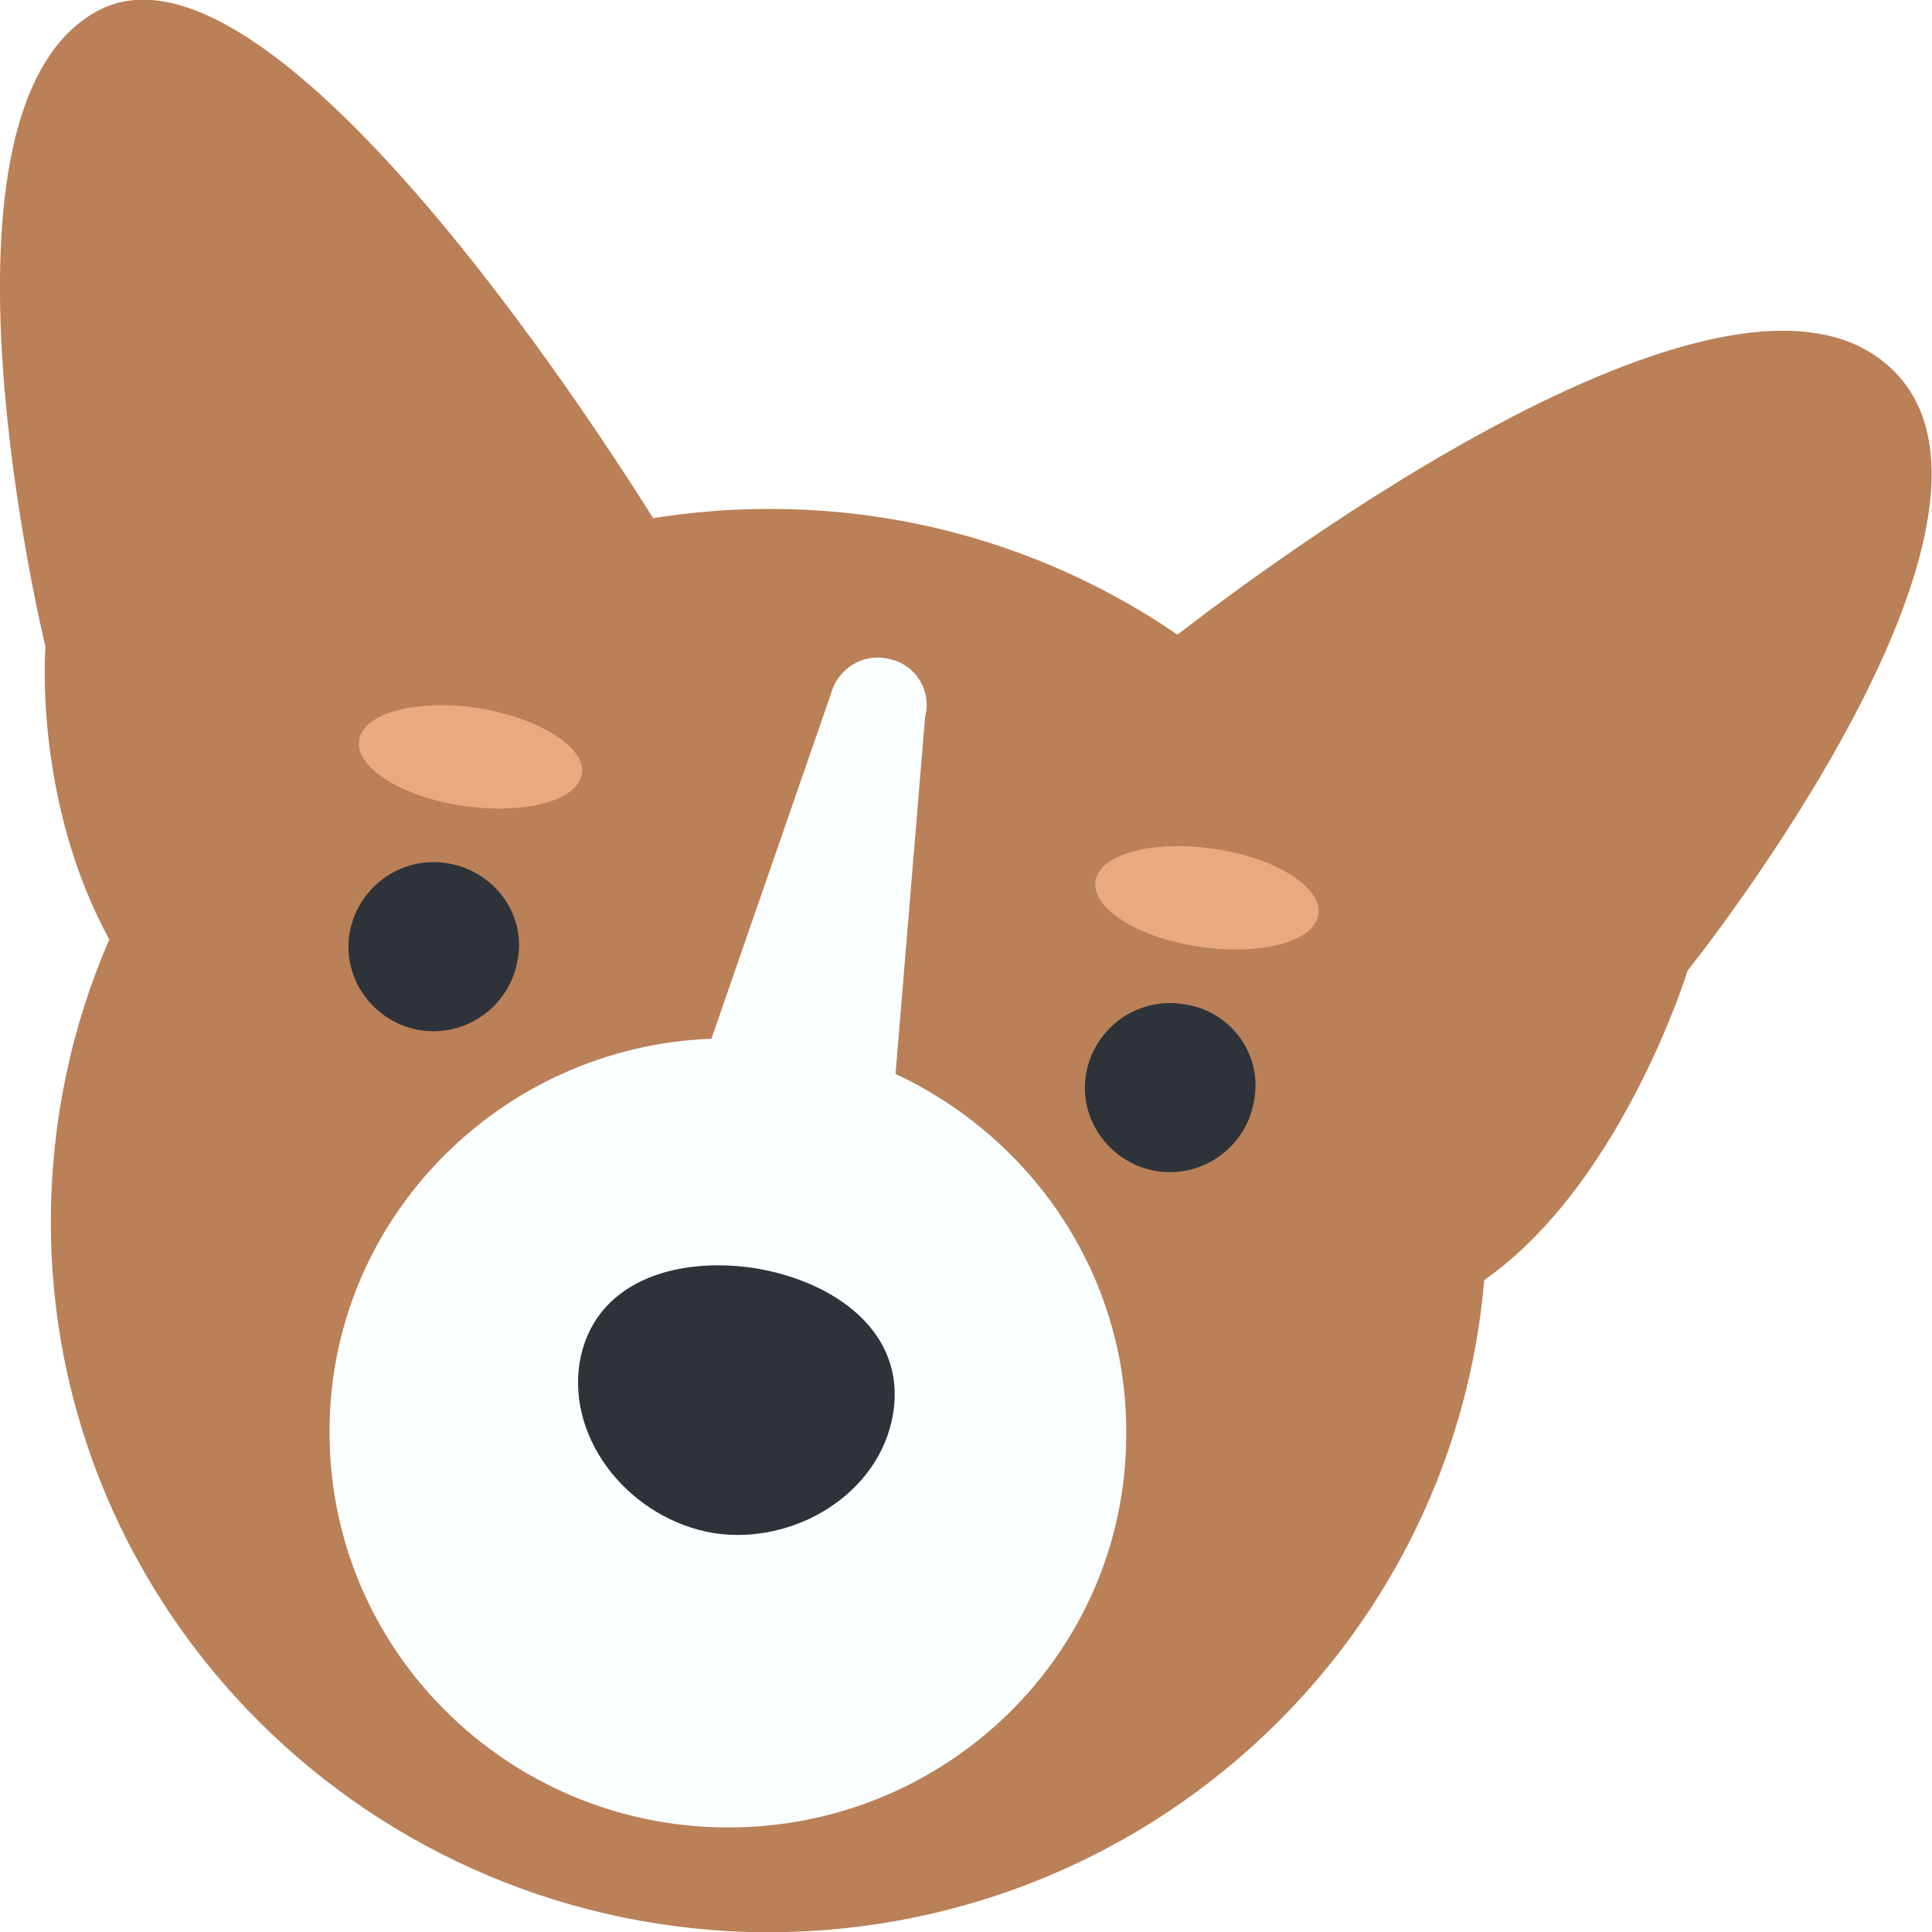
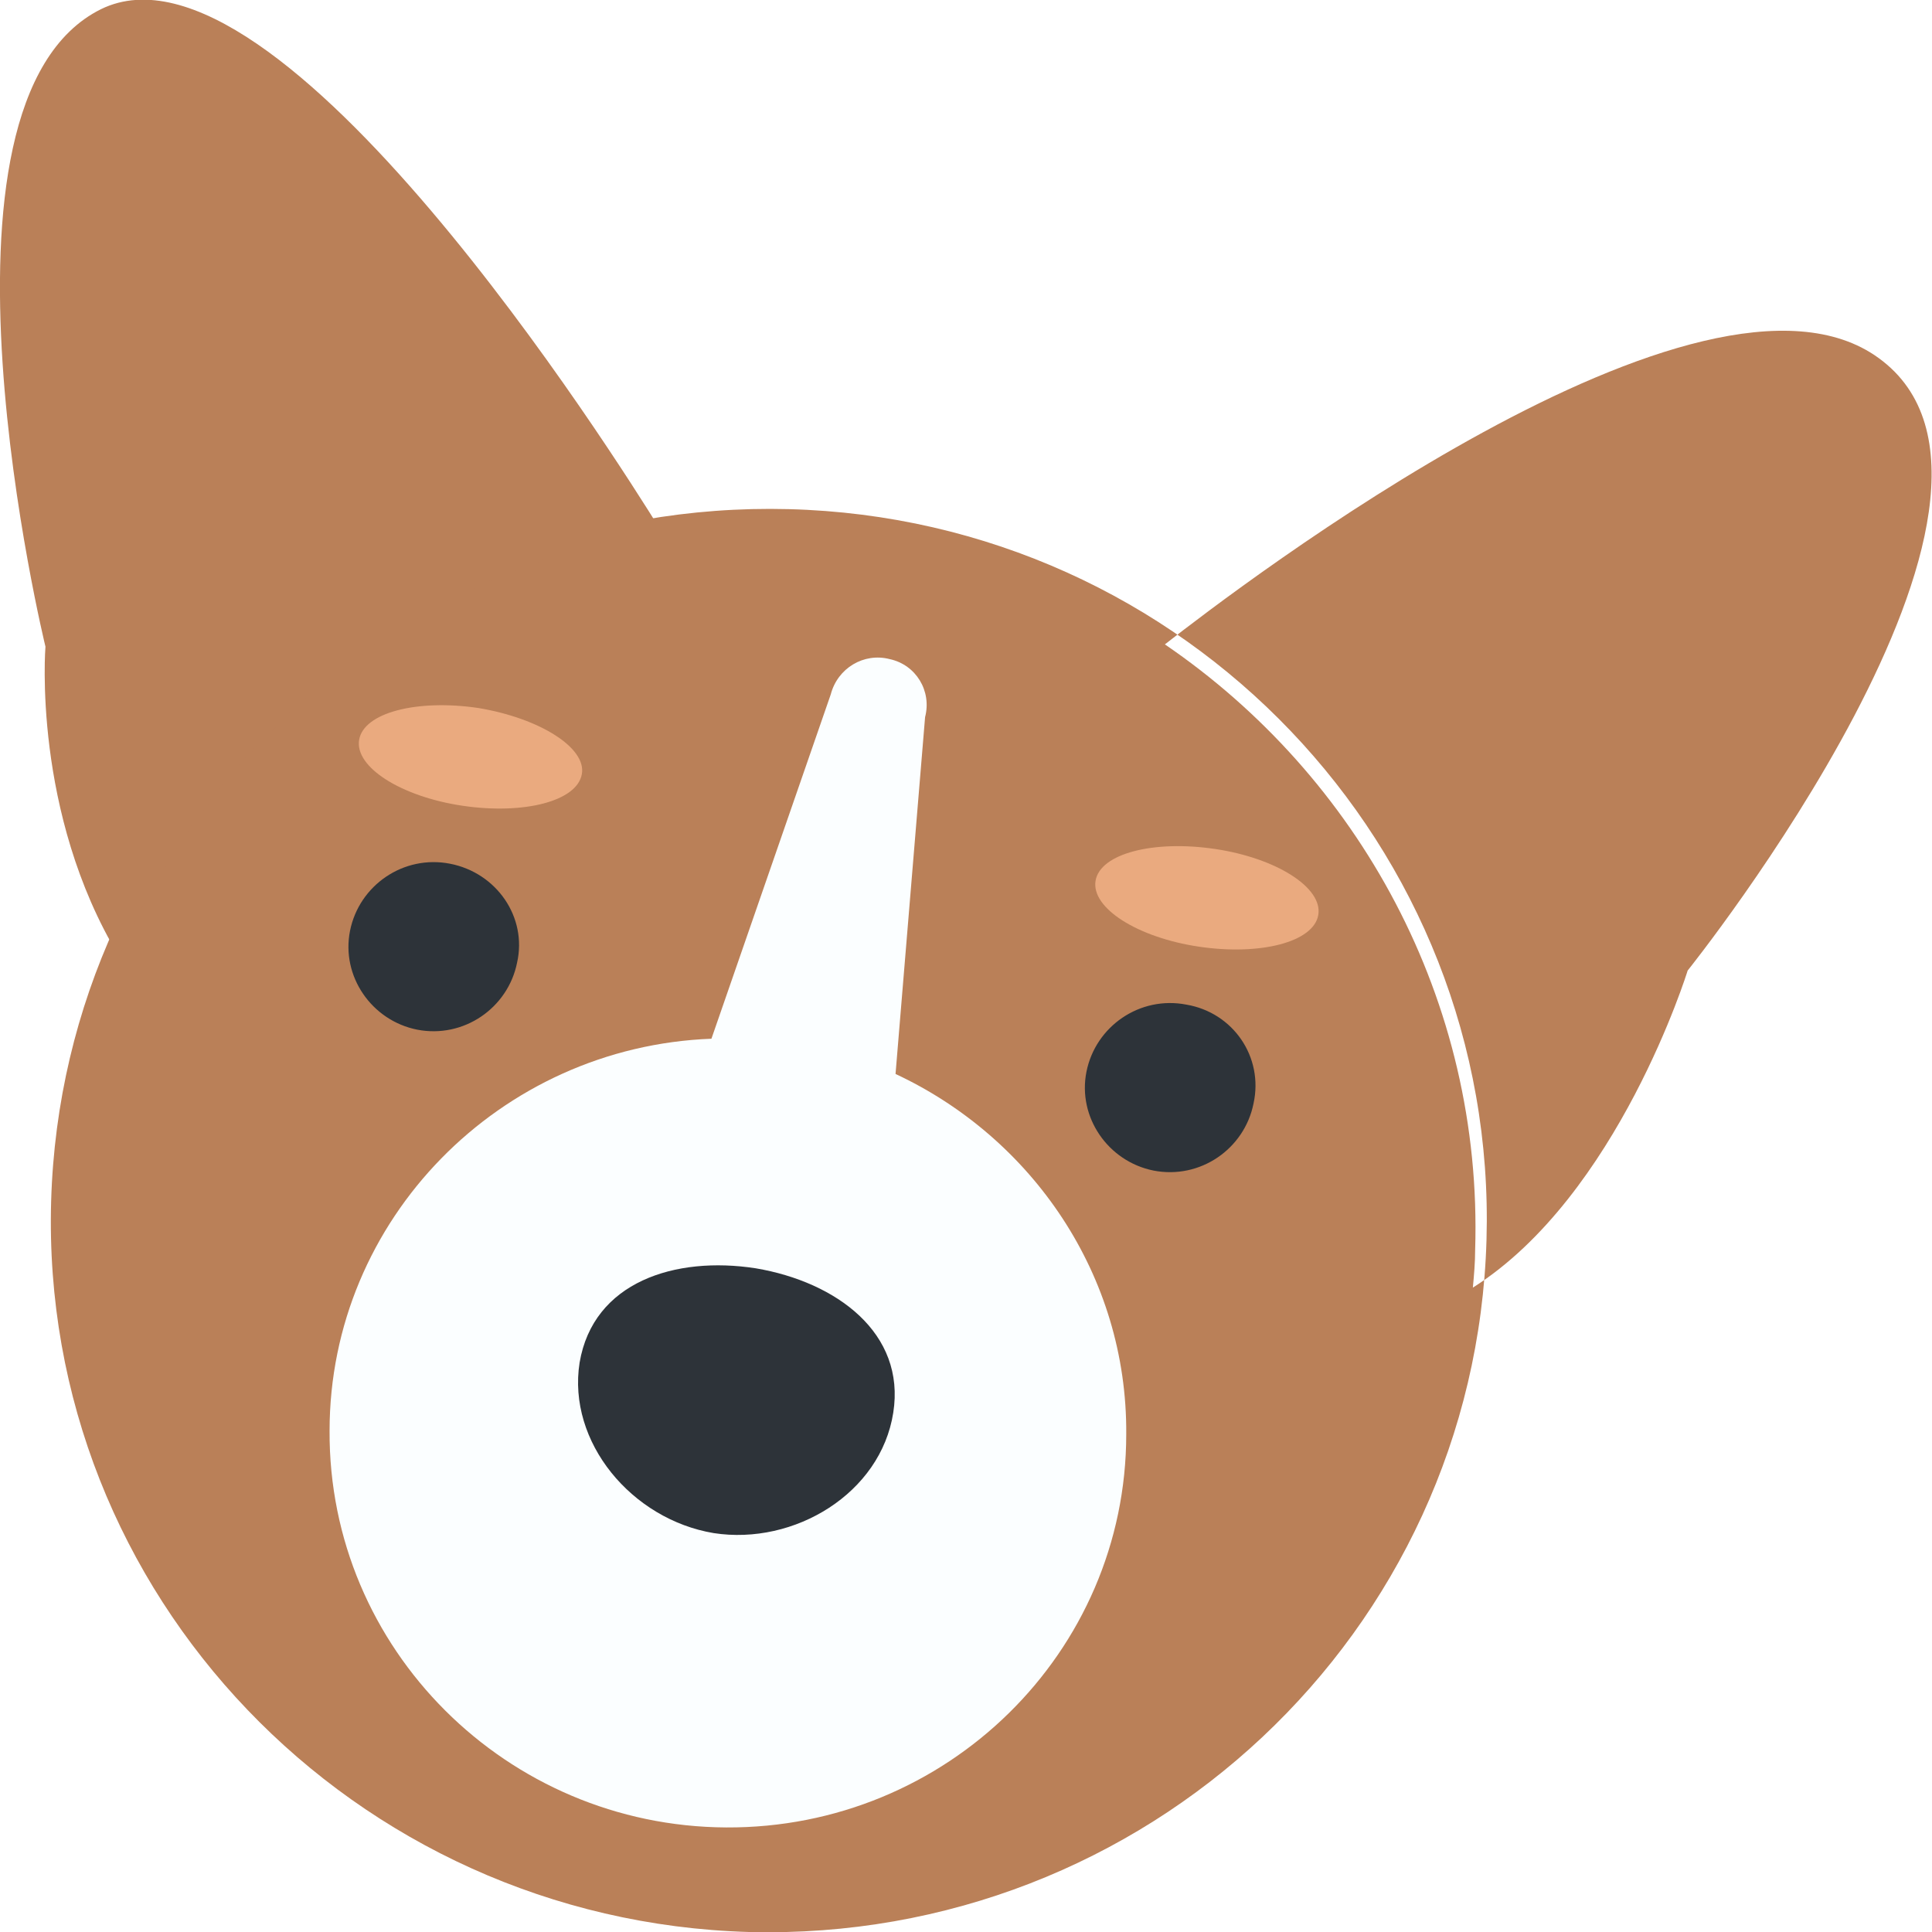
- <svg xmlns="http://www.w3.org/2000/svg" version="1.1" id="Layer_1" x="0px" y="0px" viewBox="0 0 170 170" style="enable-background:new 0 0 170 170;" xml:space="preserve">
-   <style type="text/css">
- 	.st0{fill:#BA8058;}
- 	.st1{fill:#FBFEFF;}
- 	.st2{fill:#2D3339;}
- 	.st3{fill:#EAAA7F;}
- </style>
-   <g>
-     <path class="st0" d="M165.3,31.5c-15.4-11.2-56.4,20.2-62.8,25.2c17,11.6,28,31.3,27.3,53.3c0,1.1-0.1,2.2-0.2,3.3   c12.8-8.1,18.9-27.9,18.9-27.9S182,43.6,165.3,31.5z" />
-     <path class="st0" d="M130.8,109.1c-1,34.6-30,61.8-64.9,60.9C31.1,169,3.5,140.3,4.5,105.7s30-61.8,64.9-60.9   S131.8,74.5,130.8,109.1z" />
-     <path class="st1" d="M78.8,94.5l2.6-31.4c0.6-2.3-0.8-4.6-3.1-5.1c-2.3-0.6-4.6,0.8-5.2,3.1L62.6,91.4C44,92.1,29,107.3,29,125.9   c-0.1,19.2,15.6,34.8,34.9,34.9c19.4,0.1,35.2-15.4,35.2-34.6C99.2,112.2,90.8,100.1,78.8,94.5z" />
-     <g>
-       <path class="st2" d="M66.5,111.6c-7.1-1.1-14.3,1.2-15.5,8.3c-1.1,7,4.6,13.8,11.8,15c7.1,1.1,14.7-3.5,15.8-10.6    C79.7,117.3,73.6,112.8,66.5,111.6z" />
-       <path class="st2" d="M39.6,76c-4.1-0.8-8,1.9-8.8,5.9c-0.8,4,1.9,7.9,5.9,8.7c4.1,0.8,8-1.9,8.8-5.9C46.4,80.7,43.7,76.8,39.6,76z    " />
-       <path class="st2" d="M104.4,88.4c-4.1-0.8-8,1.9-8.8,5.9c-0.8,4,1.9,7.9,5.9,8.7c4.1,0.8,8-1.9,8.8-5.9    C111.2,93,108.5,89.1,104.4,88.4z" />
-     </g>
-     <g>
-       <path class="st3" d="M106.9,74.7c-5.4-0.8-10.1,0.4-10.5,2.8c-0.4,2.4,3.7,5,9.1,5.8c5.4,0.8,10.1-0.4,10.5-2.8    C116.4,78.1,112.3,75.5,106.9,74.7z" />
-       <path class="st3" d="M42.1,62.3c-5.4-0.8-10.1,0.4-10.5,2.8c-0.4,2.4,3.7,5,9.1,5.8c5.4,0.8,10.1-0.4,10.5-2.8    C51.6,65.8,47.5,63.2,42.1,62.3z" />
-     </g>
-     <path class="st0" d="M10.5,84.2c8.2-19.5,26.1-33.9,47.6-37.6C54.2,40.3,24.5-6.8,8.9,0.8C-7.7,9,4,56.9,4,56.9S2.8,71.5,10.5,84.2   z" />
-   </g>
+ <svg xmlns="http://www.w3.org/2000/svg" viewBox="0 0 170 170" enable-background="new 0 0 170 170">
+   <style type="text/css">.st0{fill:#BA8058;} .st1{fill:#FBFEFF;} .st2{fill:#2D3339;} .st3{fill:#EAAA7F;}</style>
+   <path class="st0" d="M165.3 31.5c-15.4-11.2-56.4 20.2-62.8 25.2 17 11.6 28 31.3 27.3 53.3 0 1.1-.1 2.2-.2 3.3 12.8-8.1 18.9-27.9 18.9-27.9s33.5-41.8 16.8-53.9zM130.8 109.1c-1 34.6-30 61.8-64.9 60.9-34.8-1-62.4-29.7-61.4-64.3s30-61.8 64.9-60.9 62.4 29.7 61.4 64.3z" />
+   <path class="st1" d="M78.8 94.5l2.6-31.4c.6-2.3-.8-4.6-3.1-5.1-2.3-.6-4.6.8-5.2 3.1l-10.5 30.3c-18.6.7-33.6 15.9-33.6 34.5-.1 19.2 15.6 34.8 34.9 34.9 19.4.1 35.2-15.4 35.2-34.6.1-14-8.3-26.1-20.3-31.7z" />
+   <path class="st2" d="M66.5 111.6c-7.1-1.1-14.3 1.2-15.5 8.3-1.1 7 4.6 13.8 11.8 15 7.1 1.1 14.7-3.5 15.8-10.6 1.1-7-5-11.5-12.1-12.7zM39.6 76c-4.1-.8-8 1.9-8.8 5.9-.8 4 1.9 7.9 5.9 8.7 4.1.8 8-1.9 8.8-5.9.9-4-1.8-7.9-5.9-8.7zM104.4 88.4c-4.1-.8-8 1.9-8.8 5.9-.8 4 1.9 7.9 5.9 8.7 4.1.8 8-1.9 8.8-5.9.9-4.1-1.8-8-5.9-8.7z" />
+   <path class="st3" d="M106.9 74.7c-5.4-.8-10.1.4-10.5 2.8-.4 2.4 3.7 5 9.1 5.8 5.4.8 10.1-.4 10.5-2.8.4-2.4-3.7-5-9.1-5.8zM42.1 62.3c-5.4-.8-10.1.4-10.5 2.8-.4 2.4 3.7 5 9.1 5.8 5.4.8 10.1-.4 10.5-2.8.4-2.3-3.7-4.9-9.1-5.8z" />
+   <path class="st0" d="M10.5 84.2c8.2-19.5 26.1-33.9 47.6-37.6-3.9-6.3-33.6-53.4-49.2-45.8-16.6 8.2-4.9 56.1-4.9 56.1s-1.2 14.6 6.5 27.3z" />
</svg>
